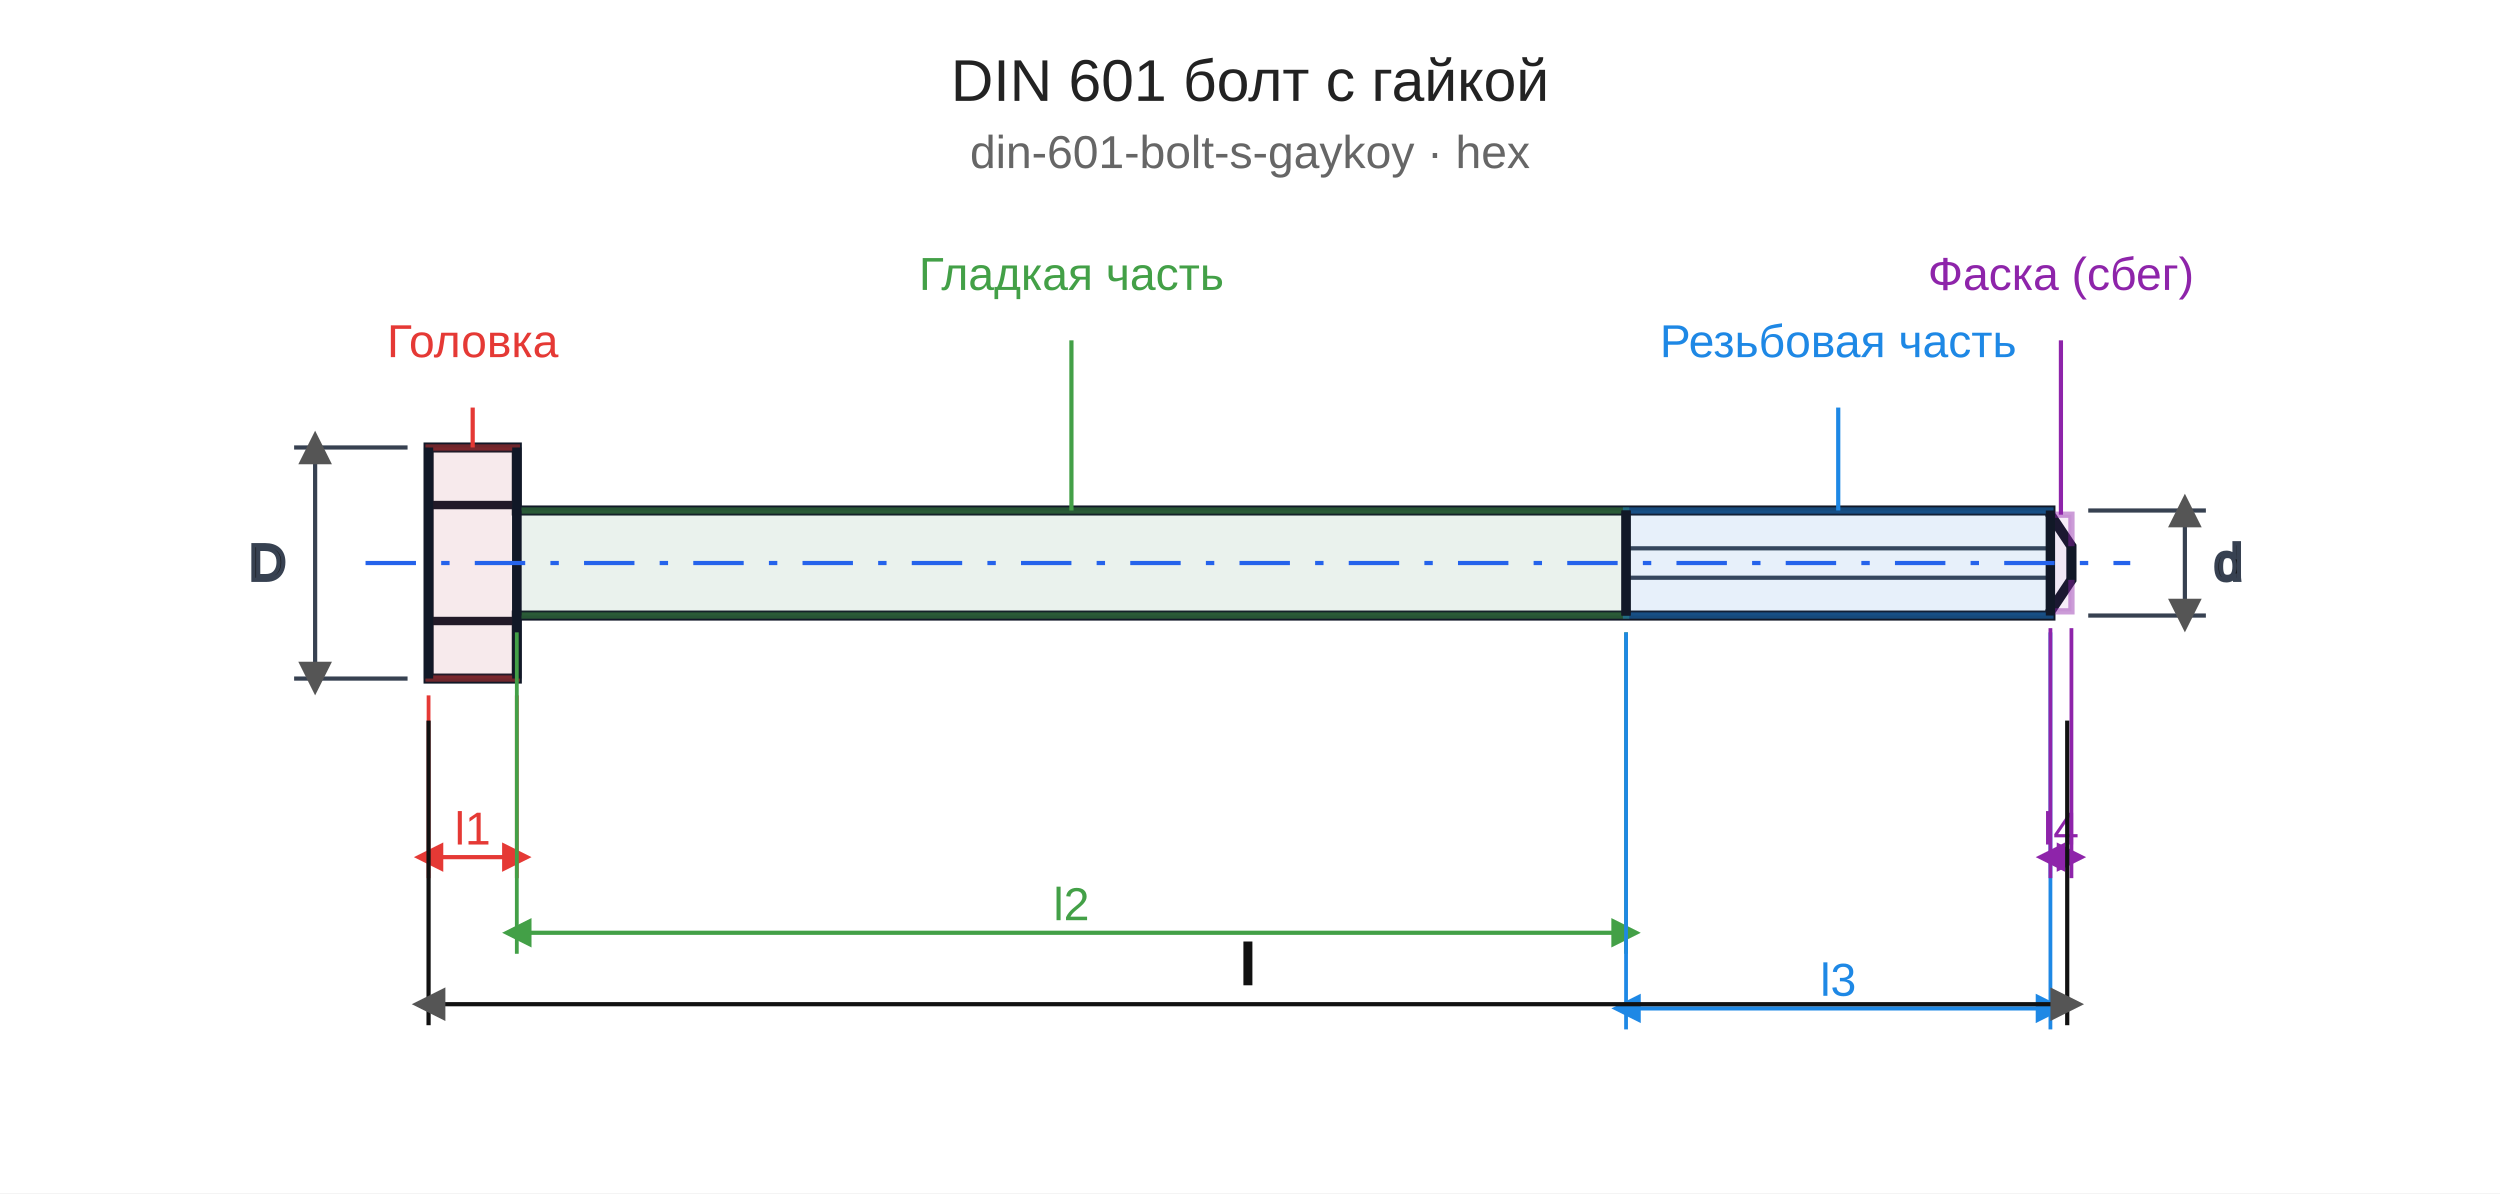
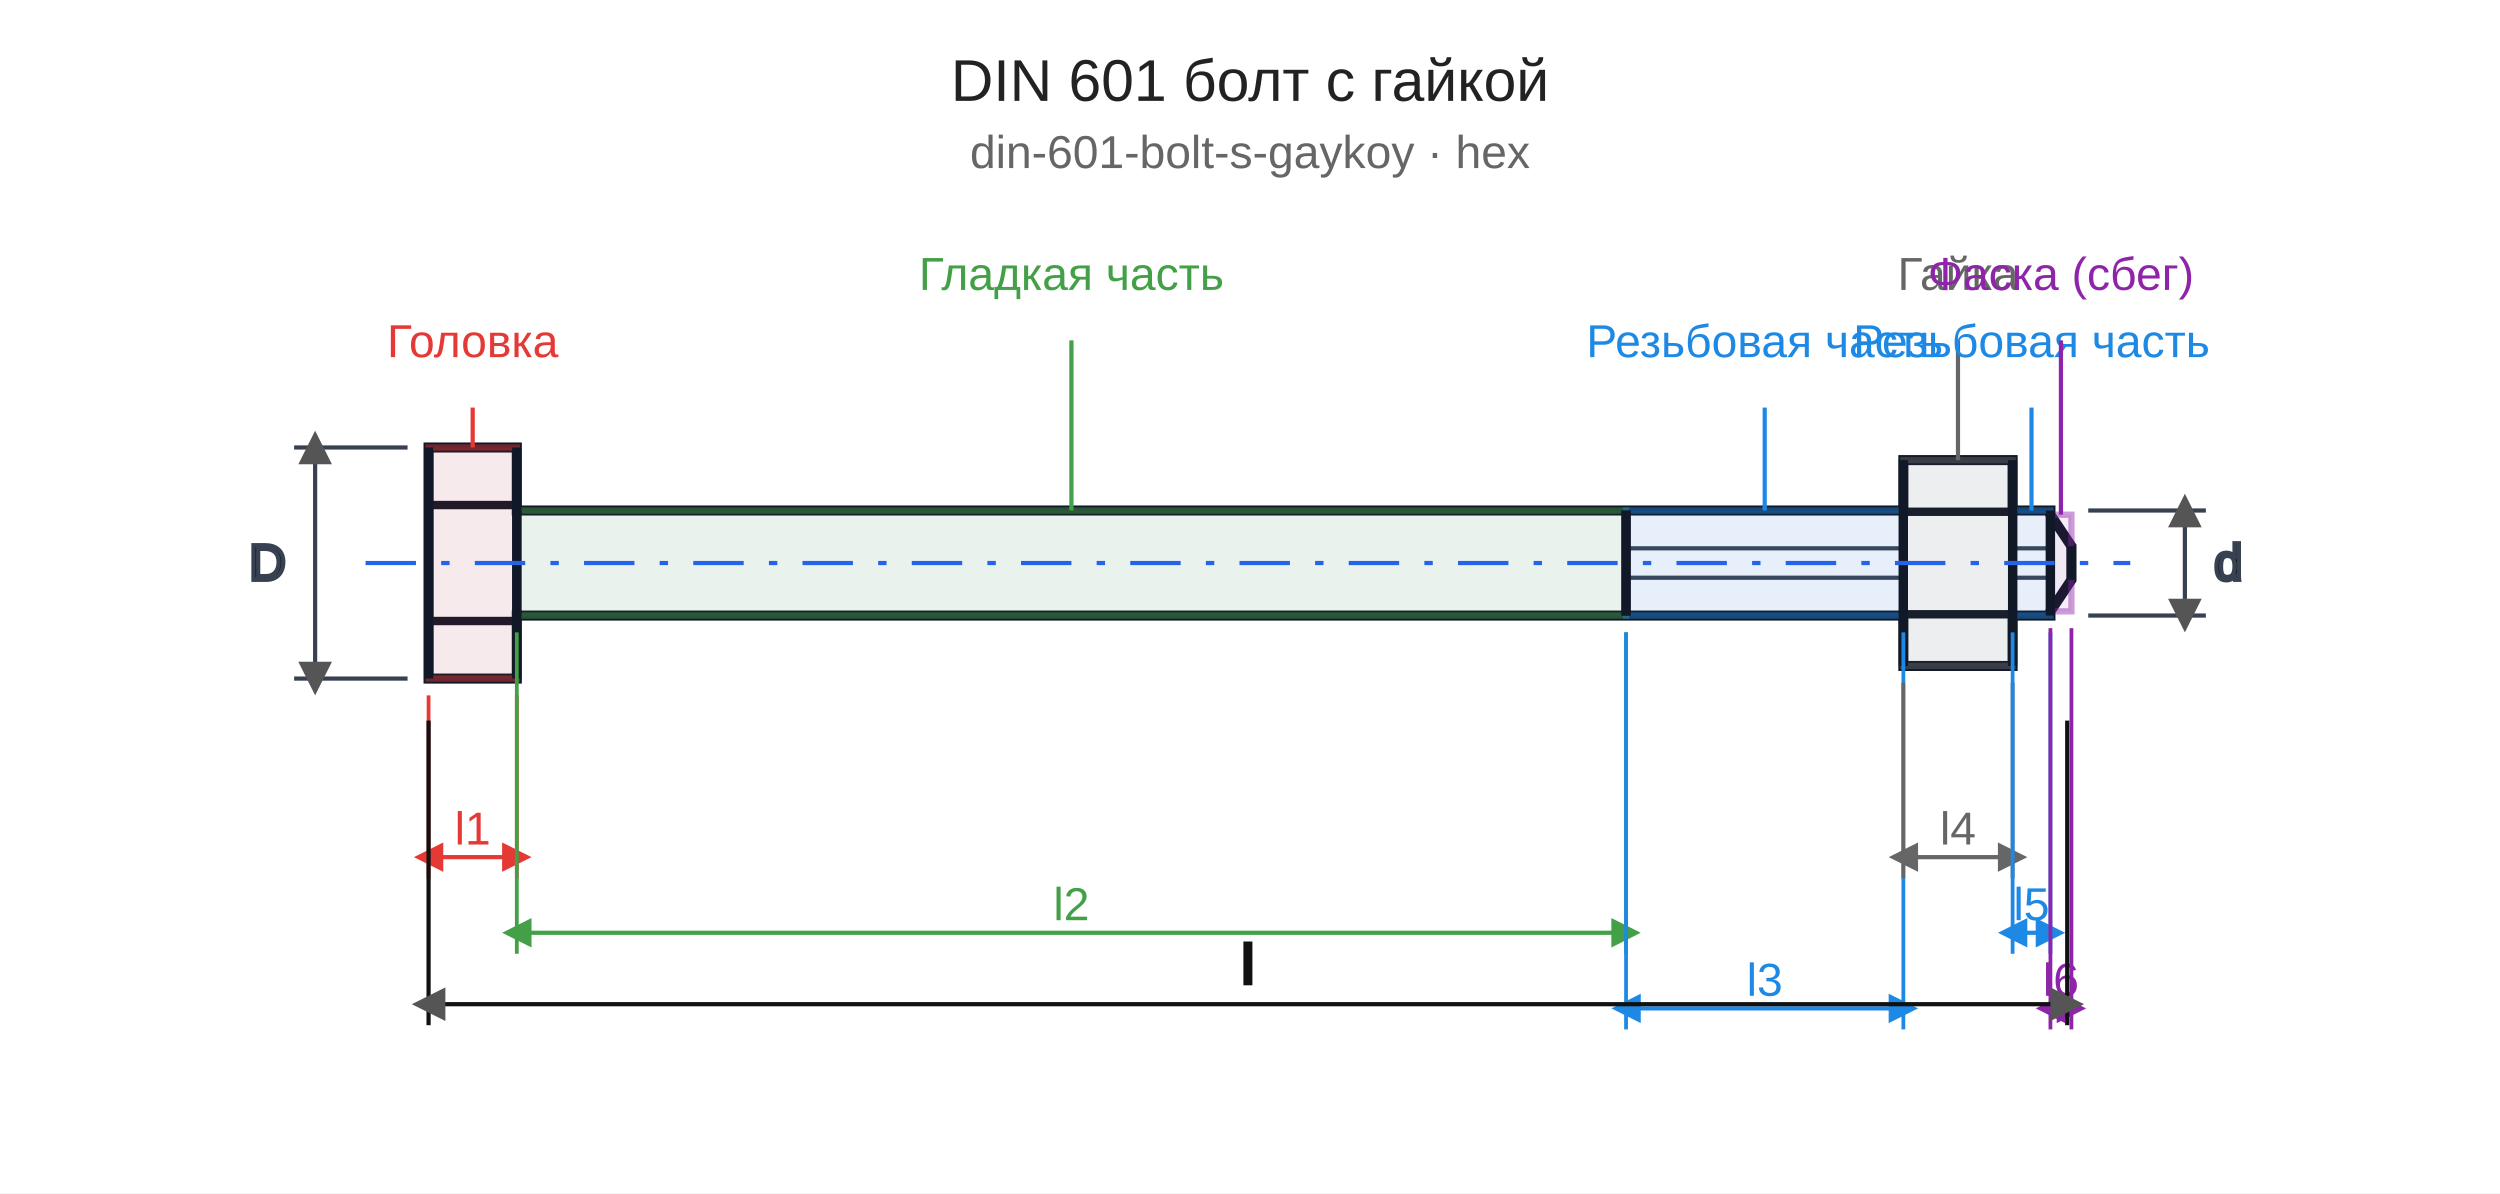
<svg xmlns="http://www.w3.org/2000/svg" viewBox="0 0 595 284" width="595" height="284" font-family="Arial,sans-serif">
  <defs>
    <marker id="arr" markerWidth="8" markerHeight="8" refX="4" refY="4" orient="auto-start-reverse">
      <path d="M0,0 L8,4 L0,8 z" fill="#555" />
    </marker>
    <marker id="arrc_0" markerWidth="7" markerHeight="7" refX="3.5" refY="3.5" orient="auto-start-reverse">
      <path d="M0,0 L7,3.5 L0,7 z" fill="#e53935" />
    </marker>
    <marker id="arrc_1" markerWidth="7" markerHeight="7" refX="3.5" refY="3.5" orient="auto-start-reverse">
      <path d="M0,0 L7,3.5 L0,7 z" fill="#43a047" />
    </marker>
    <marker id="arrc_2" markerWidth="7" markerHeight="7" refX="3.5" refY="3.5" orient="auto-start-reverse">
      <path d="M0,0 L7,3.5 L0,7 z" fill="#1e88e5" />
    </marker>
    <marker id="arrc_3" markerWidth="7" markerHeight="7" refX="3.5" refY="3.5" orient="auto-start-reverse">
+       <path d="M0,0 L7,3.5 L0,7 z" fill="#666" />
+     </marker>
+     <marker id="arrc_4" markerWidth="7" markerHeight="7" refX="3.5" refY="3.5" orient="auto-start-reverse">
+       <path d="M0,0 L7,3.5 L0,7 z" fill="#1e88e5" />
+     </marker>
+     <marker id="arrc_5" markerWidth="7" markerHeight="7" refX="3.5" refY="3.5" orient="auto-start-reverse">
      <path d="M0,0 L7,3.5 L0,7 z" fill="#8e24aa" />
    </marker>
  </defs>
  <rect width="595" height="284" fill="#fff" />
  <text x="297.5" y="24" text-anchor="middle" font-size="14" fill="#222">DIN 601 болт с гайкой</text>
  <text x="297.5" y="40" text-anchor="middle" font-size="11" fill="#666">din-601-bolt-s-gaykoy · hex</text>
  <g clip-path="url(#hatch_din_601_bolt_s_gayko)" stroke="#6b7280" stroke-width="0.8">
    <line x1="375.0" y1="146.5" x2="384.1" y2="121.5" />
    <line x1="383.0" y1="146.5" x2="392.1" y2="121.5" />
    <line x1="391.0" y1="146.5" x2="400.1" y2="121.5" />
    <line x1="399.0" y1="146.5" x2="408.1" y2="121.5" />
    <line x1="407.0" y1="146.5" x2="416.1" y2="121.5" />
    <line x1="415.0" y1="146.5" x2="424.1" y2="121.5" />
    <line x1="423.0" y1="146.5" x2="432.1" y2="121.5" />
    <line x1="431.0" y1="146.5" x2="440.1" y2="121.5" />
    <line x1="439.0" y1="146.5" x2="448.1" y2="121.5" />
    <line x1="447.0" y1="146.5" x2="456.1" y2="121.5" />
    <line x1="455.0" y1="146.5" x2="464.1" y2="121.5" />
    <line x1="463.0" y1="146.5" x2="472.1" y2="121.5" />
-     <line x1="471.0" y1="146.5" x2="480.1" y2="121.5" />
-     <line x1="479.0" y1="146.5" x2="488.1" y2="121.5" />
-     <line x1="487.0" y1="146.5" x2="496.1" y2="121.5" />
-     <line x1="495.0" y1="146.5" x2="504.1" y2="121.5" />
  </g>
  <defs>
    <clipPath id="hatch_din_601_bolt_s_gayko">
-       <rect x="387" y="121.5" width="101" height="25.0" />
+       <rect x="387" y="121.5" width="66" height="25.0" />
    </clipPath>
  </defs>
-   <path d="M 102.0,106.5 L 123.0,106.5 L 123.0,121.5 L 387.0,121.5 L 387.0,121.5 L 488.0,121.5 L 488.0,122.5 L 493.0,130.0 L 493.0,138.0 L 488.0,145.5 L 488.0,146.5 L 387.0,146.5 L 387.0,146.5 L 123.0,146.5 L 123.0,161.5 L 102.0,161.5 Z" fill="#f8fafc" stroke="#111827" stroke-width="2.4" />
+   <g clip-path="url(#hatch_din_601_bolt_s_gayko)" stroke="#6b7280" stroke-width="0.8">
+     <line x1="467.0" y1="146.5" x2="476.1" y2="121.5" />
+     <line x1="475.0" y1="146.5" x2="484.1" y2="121.5" />
+     <line x1="483.0" y1="146.5" x2="492.1" y2="121.5" />
+     <line x1="491.0" y1="146.5" x2="500.1" y2="121.5" />
+     <line x1="499.0" y1="146.5" x2="508.1" y2="121.5" />
+   </g>
+   <defs>
+     <clipPath id="hatch_din_601_bolt_s_gayko">
+       <rect x="479" y="121.5" width="9" height="25.0" />
+     </clipPath>
+   </defs>
+   <path d="M 102.0,106.5 L 123.0,106.5 L 123.0,121.5 L 387.0,121.5 L 387.0,121.5 L 453.0,121.5 L 453.0,109.5 L 479.0,109.5 L 479.0,121.5 L 488.0,121.5 L 488.0,122.5 L 493.0,130.0 L 493.0,138.0 L 488.0,145.5 L 488.0,146.5 L 479.0,146.5 L 479.0,158.5 L 453.0,158.5 L 453.0,146.5 L 387.0,146.5 L 387.0,146.5 L 123.0,146.5 L 123.0,161.5 L 102.0,161.5 Z" fill="#f8fafc" stroke="#111827" stroke-width="2.4" />
  <g class="thread-inner">
-     <line x1="387.0" y1="130.5" x2="488.0" y2="130.5" stroke="#374151" stroke-width="1" />
-     <line x1="387.0" y1="137.5" x2="488.0" y2="137.5" stroke="#374151" stroke-width="1" />
+     <line x1="387.0" y1="130.5" x2="453.0" y2="130.5" stroke="#374151" stroke-width="1" />
+     <line x1="387.0" y1="137.5" x2="453.0" y2="137.5" stroke="#374151" stroke-width="1" />
+     <line x1="479.0" y1="130.5" x2="488.0" y2="130.5" stroke="#374151" stroke-width="1" />
+     <line x1="479.0" y1="137.5" x2="488.0" y2="137.5" stroke="#374151" stroke-width="1" />
  </g>
  <g class="hex-dividers" stroke="#111827" stroke-width="2">
    <line x1="102.0" y1="120.2" x2="123.0" y2="120.2" />
    <line x1="102.0" y1="147.8" x2="123.0" y2="147.8" />
+     <line x1="453.0" y1="121.8" x2="479.0" y2="121.8" />
+     <line x1="453.0" y1="146.2" x2="479.0" y2="146.2" />
  </g>
  <rect x="102" y="106.5" width="21" height="55.0" fill="#e53935" fill-opacity="0.08" stroke="#e53935" stroke-opacity="0.45" stroke-width="1.5" />
  <rect x="123" y="121.5" width="264" height="25.0" fill="#43a047" fill-opacity="0.08" stroke="#43a047" stroke-opacity="0.45" stroke-width="1.5" />
-   <rect x="387" y="121.5" width="101" height="25.0" fill="#1e88e5" fill-opacity="0.08" stroke="#1e88e5" stroke-opacity="0.45" stroke-width="1.5" />
+   <rect x="387" y="121.5" width="66" height="25.0" fill="#1e88e5" fill-opacity="0.08" stroke="#1e88e5" stroke-opacity="0.45" stroke-width="1.5" />
+   <rect x="453" y="109.5" width="26" height="49.0" fill="#666" fill-opacity="0.08" stroke="#666" stroke-opacity="0.45" stroke-width="1.5" />
+   <rect x="479" y="121.5" width="9" height="25.0" fill="#1e88e5" fill-opacity="0.08" stroke="#1e88e5" stroke-opacity="0.45" stroke-width="1.5" />
  <rect x="488" y="122.5" width="5" height="23.0" fill="#8e24aa" fill-opacity="0.08" stroke="#8e24aa" stroke-opacity="0.45" stroke-width="1.5" />
  <g class="seg-separators" stroke="#111827" stroke-width="2.2">
    <line x1="102.0" y1="106.5" x2="102.0" y2="161.5" />
    <line x1="123.0" y1="106.5" x2="123.0" y2="161.5" />
    <line x1="123.0" y1="121.5" x2="123.0" y2="146.5" />
    <line x1="387.0" y1="121.5" x2="387.0" y2="146.5" />
    <line x1="387.0" y1="121.5" x2="387.0" y2="146.5" />
+     <line x1="453.0" y1="121.5" x2="453.0" y2="146.5" />
+     <line x1="453.0" y1="109.5" x2="453.0" y2="158.5" />
+     <line x1="479.0" y1="109.5" x2="479.0" y2="158.5" />
+     <line x1="479.0" y1="121.5" x2="479.0" y2="146.5" />
    <line x1="488.0" y1="121.5" x2="488.0" y2="146.5" />
    <line x1="488.0" y1="122.5" x2="488.0" y2="145.5" />
    <line x1="493.0" y1="130.0" x2="493.0" y2="138.0" />
  </g>
  <line x1="87" y1="134.0" x2="507" y2="134.0" stroke="#2563eb" stroke-width="1" stroke-dasharray="12,6,2,6" />
  <line x1="112.5" y1="106.5" x2="112.5" y2="97.0" stroke="#e53935" stroke-width="1" />
  <text x="112.5" y="85.0" text-anchor="middle" font-size="11" fill="#e53935" font-family="Arial">Головка</text>
  <line x1="255.0" y1="121.5" x2="255.0" y2="81.0" stroke="#43a047" stroke-width="1" />
  <text x="255.0" y="69.0" text-anchor="middle" font-size="11" fill="#43a047" font-family="Arial">Гладкая часть</text>
-   <line x1="437.5" y1="121.5" x2="437.5" y2="97.0" stroke="#1e88e5" stroke-width="1" />
-   <text x="437.5" y="85.0" text-anchor="middle" font-size="11" fill="#1e88e5" font-family="Arial">Резьбовая часть</text>
+   <line x1="420.0" y1="121.5" x2="420.0" y2="97.0" stroke="#1e88e5" stroke-width="1" />
+   <text x="420.0" y="85.0" text-anchor="middle" font-size="11" fill="#1e88e5" font-family="Arial">Резьбовая часть</text>
+   <line x1="466.0" y1="109.5" x2="466.0" y2="81.0" stroke="#666" stroke-width="1" />
+   <text x="466.0" y="69.0" text-anchor="middle" font-size="11" fill="#666" font-family="Arial">Гайка</text>
+   <line x1="483.5" y1="121.5" x2="483.5" y2="97.0" stroke="#1e88e5" stroke-width="1" />
+   <text x="483.5" y="85.0" text-anchor="middle" font-size="11" fill="#1e88e5" font-family="Arial">Резьбовая часть</text>
  <line x1="490.5" y1="122.5" x2="490.5" y2="81.0" stroke="#8e24aa" stroke-width="1" />
  <text x="490.5" y="69.0" text-anchor="middle" font-size="11" fill="#8e24aa" font-family="Arial">Фаска (сбег)</text>
  <line x1="102.0" y1="165.5" x2="102.0" y2="209.0" stroke="#e53935" stroke-width="0.9" />
  <line x1="123.0" y1="165.5" x2="123.0" y2="209.0" stroke="#e53935" stroke-width="0.9" />
  <line x1="102.0" y1="204.0" x2="123.0" y2="204.0" stroke="#e53935" stroke-width="1" marker-start="url(#arrc_0)" marker-end="url(#arrc_0)" />
  <text x="112.5" y="201.0" text-anchor="middle" font-size="11" fill="#e53935" font-family="Arial">l1</text>
  <line x1="123.0" y1="150.5" x2="123.0" y2="227.0" stroke="#43a047" stroke-width="0.9" />
  <line x1="387.0" y1="150.5" x2="387.0" y2="227.0" stroke="#43a047" stroke-width="0.9" />
  <line x1="123.0" y1="222.0" x2="387.0" y2="222.0" stroke="#43a047" stroke-width="1" marker-start="url(#arrc_1)" marker-end="url(#arrc_1)" />
  <text x="255.0" y="219.0" text-anchor="middle" font-size="11" fill="#43a047" font-family="Arial">l2</text>
  <line x1="387.0" y1="150.5" x2="387.0" y2="245.0" stroke="#1e88e5" stroke-width="0.9" />
-   <line x1="488.0" y1="150.5" x2="488.0" y2="245.0" stroke="#1e88e5" stroke-width="0.9" />
-   <line x1="387.0" y1="240.0" x2="488.0" y2="240.0" stroke="#1e88e5" stroke-width="1" marker-start="url(#arrc_2)" marker-end="url(#arrc_2)" />
-   <text x="437.5" y="237.0" text-anchor="middle" font-size="11" fill="#1e88e5" font-family="Arial">l3</text>
-   <line x1="488.0" y1="149.5" x2="488.0" y2="209.0" stroke="#8e24aa" stroke-width="0.9" />
-   <line x1="493.0" y1="149.5" x2="493.0" y2="209.0" stroke="#8e24aa" stroke-width="0.9" />
-   <line x1="488.0" y1="204.0" x2="493.0" y2="204.0" stroke="#8e24aa" stroke-width="1" marker-start="url(#arrc_3)" marker-end="url(#arrc_3)" />
-   <text x="490.5" y="201.0" text-anchor="middle" font-size="11" fill="#8e24aa" font-family="Arial">l4</text>
+   <line x1="453.0" y1="150.5" x2="453.0" y2="245.0" stroke="#1e88e5" stroke-width="0.9" />
+   <line x1="387.0" y1="240.0" x2="453.0" y2="240.0" stroke="#1e88e5" stroke-width="1" marker-start="url(#arrc_2)" marker-end="url(#arrc_2)" />
+   <text x="420.0" y="237.0" text-anchor="middle" font-size="11" fill="#1e88e5" font-family="Arial">l3</text>
+   <line x1="453.0" y1="162.5" x2="453.0" y2="209.0" stroke="#666" stroke-width="0.9" />
+   <line x1="479.0" y1="162.5" x2="479.0" y2="209.0" stroke="#666" stroke-width="0.9" />
+   <line x1="453.0" y1="204.0" x2="479.0" y2="204.0" stroke="#666" stroke-width="1" marker-start="url(#arrc_3)" marker-end="url(#arrc_3)" />
+   <text x="466.0" y="201.0" text-anchor="middle" font-size="11" fill="#666" font-family="Arial">l4</text>
+   <line x1="479.0" y1="150.5" x2="479.0" y2="227.0" stroke="#1e88e5" stroke-width="0.9" />
+   <line x1="488.0" y1="150.5" x2="488.0" y2="227.0" stroke="#1e88e5" stroke-width="0.9" />
+   <line x1="479.0" y1="222.0" x2="488.0" y2="222.0" stroke="#1e88e5" stroke-width="1" marker-start="url(#arrc_4)" marker-end="url(#arrc_4)" />
+   <text x="483.5" y="219.0" text-anchor="middle" font-size="11" fill="#1e88e5" font-family="Arial">l5</text>
+   <line x1="488.0" y1="149.5" x2="488.0" y2="245.0" stroke="#8e24aa" stroke-width="0.9" />
+   <line x1="493.0" y1="149.5" x2="493.0" y2="245.0" stroke="#8e24aa" stroke-width="0.9" />
+   <line x1="488.0" y1="240.0" x2="493.0" y2="240.0" stroke="#8e24aa" stroke-width="1" marker-start="url(#arrc_5)" marker-end="url(#arrc_5)" />
+   <text x="490.5" y="237.0" text-anchor="middle" font-size="11" fill="#8e24aa" font-family="Arial">l6</text>
  <g stroke="#111" stroke-width="1" font-family="Arial" font-size="13" fill="#111">
    <line x1="102" y1="171.5" x2="102" y2="244" />
    <line x1="492" y1="171.5" x2="492" y2="244" />
    <line x1="102" y1="239" x2="492" y2="239" marker-start="url(#arr)" marker-end="url(#arr)" />
    <text x="297.0" y="234" text-anchor="middle">l</text>
  </g>
  <g stroke="#374151" stroke-width="1" font-family="Arial" font-size="12" fill="#111">
    <line x1="97" y1="106.5" x2="70" y2="106.5" />
    <line x1="97" y1="161.5" x2="70" y2="161.5" />
    <line x1="75" y1="106.5" x2="75" y2="161.5" marker-start="url(#arr)" marker-end="url(#arr)" />
    <text x="68" y="138.0" text-anchor="end">D</text>
  </g>
  <g stroke="#374151" stroke-width="1" font-family="Arial" font-size="12" fill="#111">
    <line x1="497" y1="121.5" x2="525" y2="121.5" />
    <line x1="497" y1="146.5" x2="525" y2="146.5" />
    <line x1="520" y1="121.5" x2="520" y2="146.5" marker-start="url(#arr)" marker-end="url(#arr)" />
    <text x="527" y="138.0" text-anchor="start">d</text>
  </g>
</svg>
